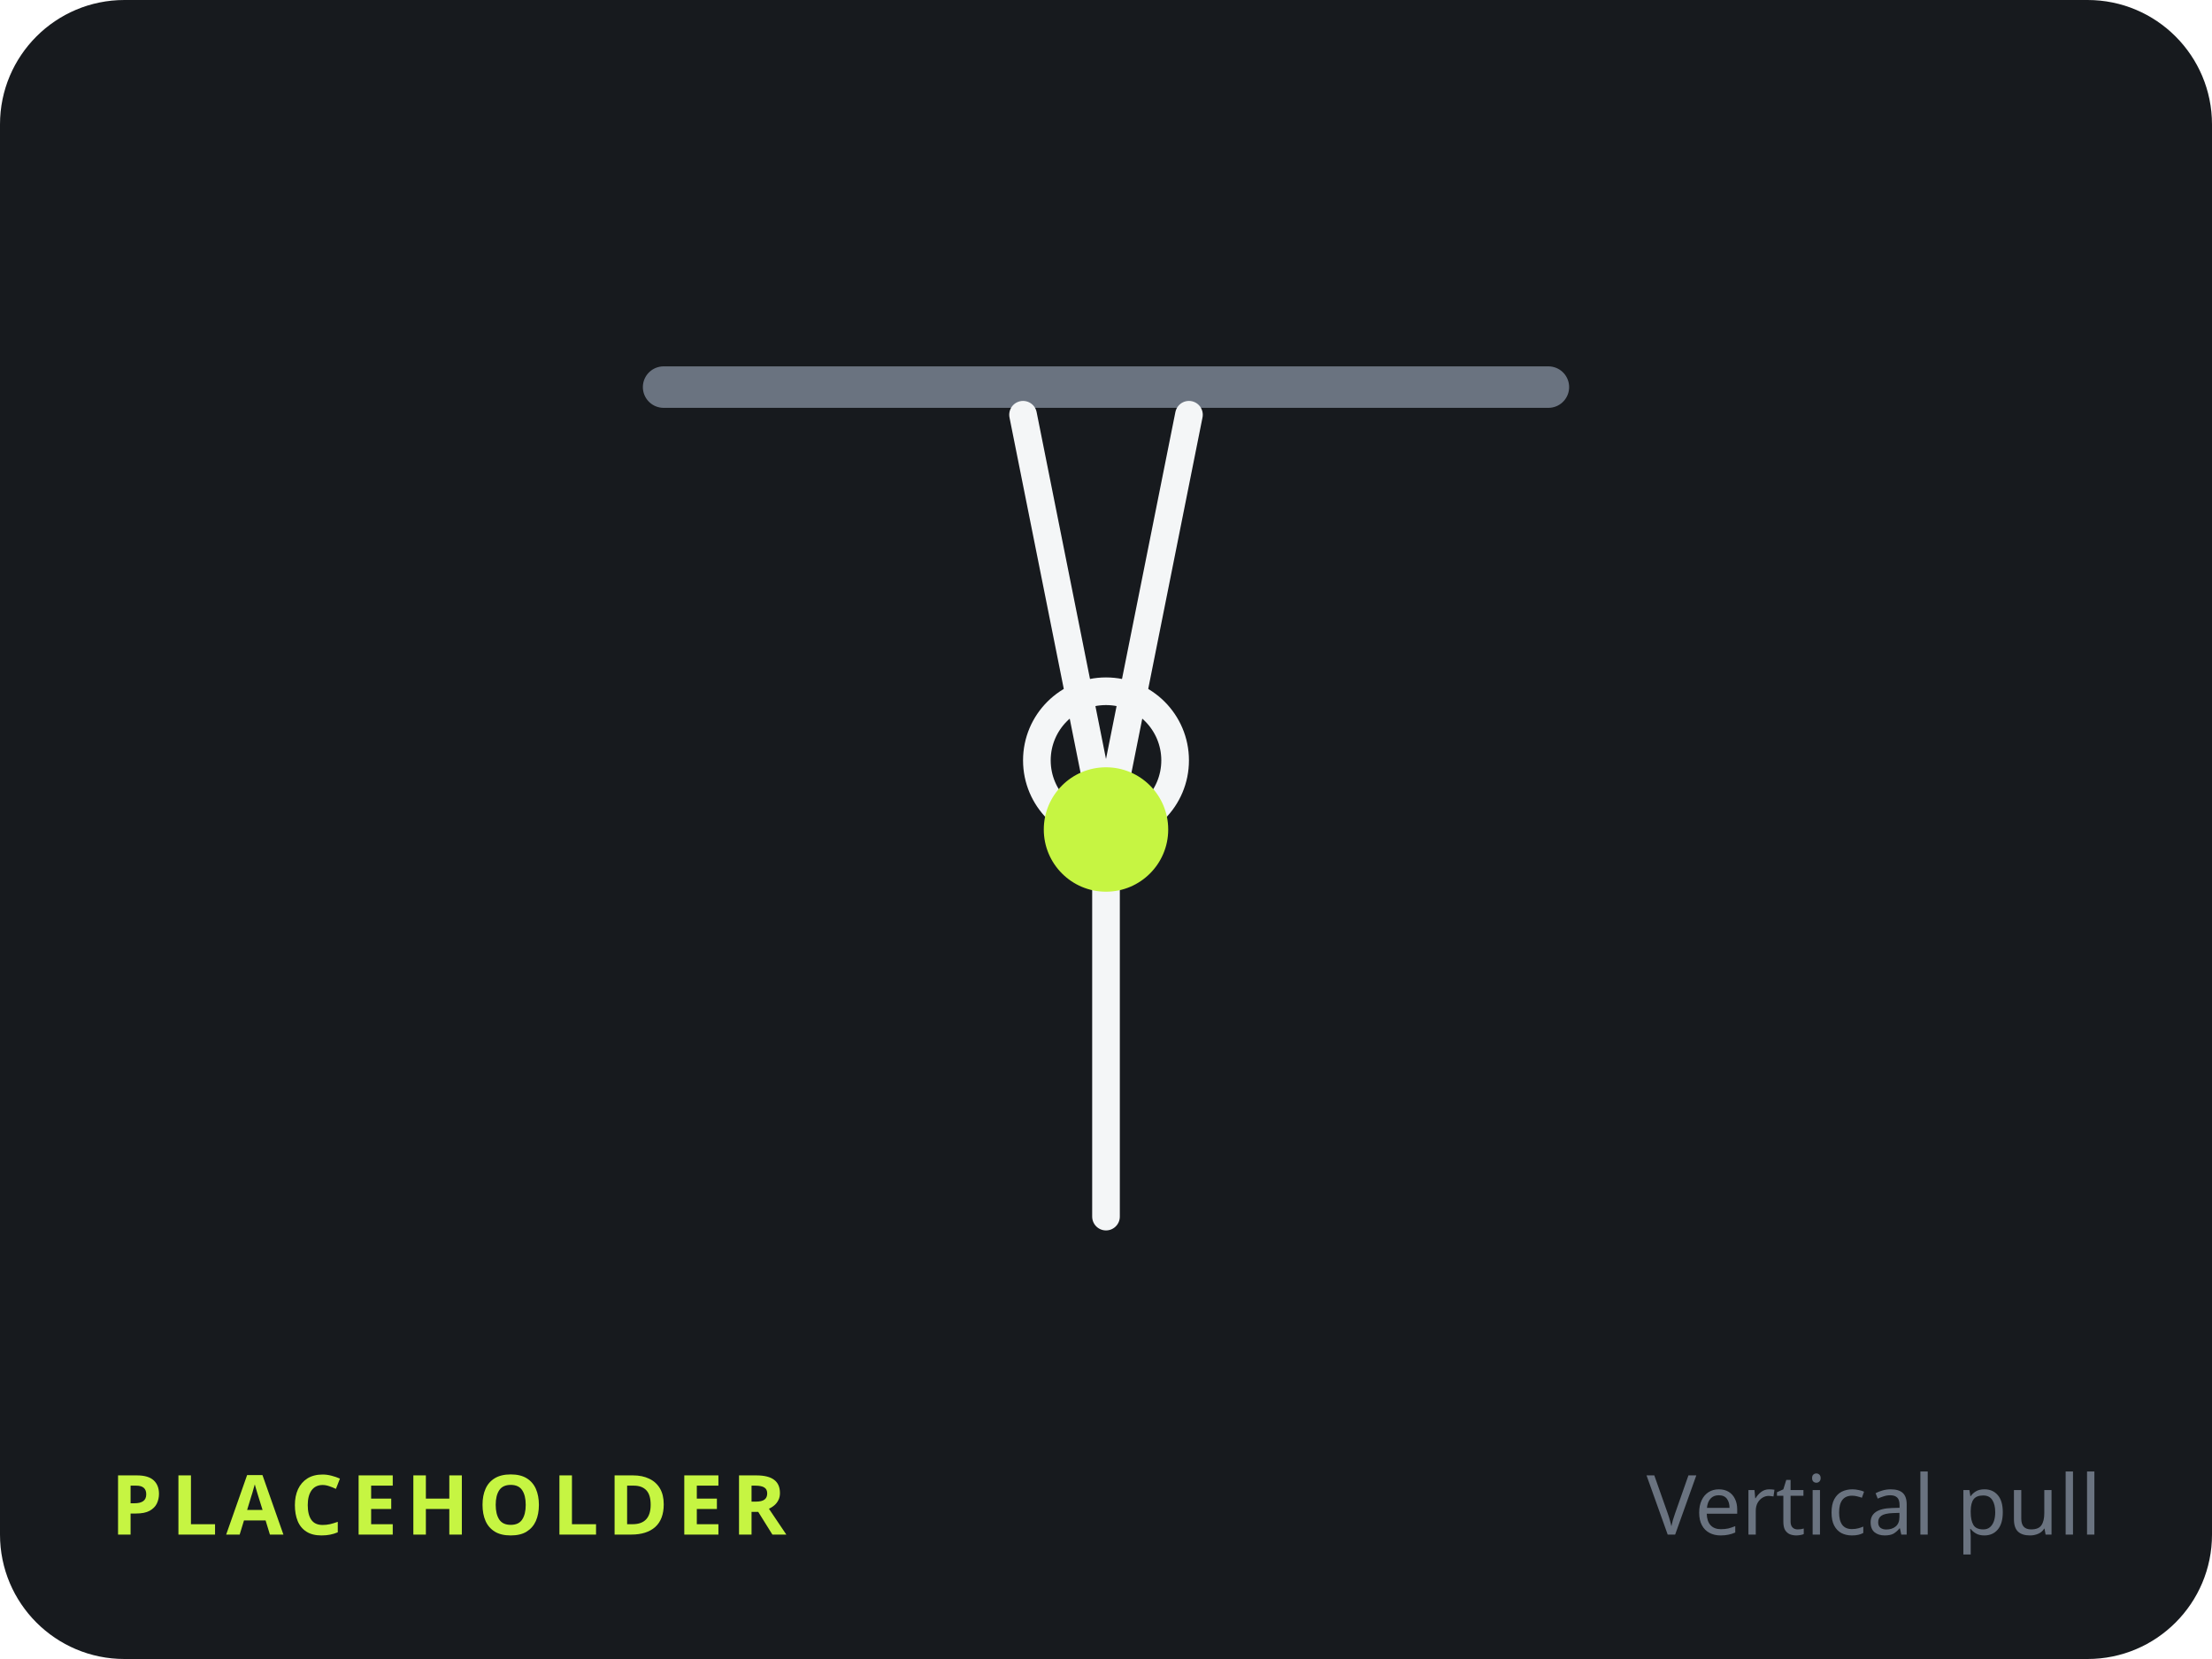
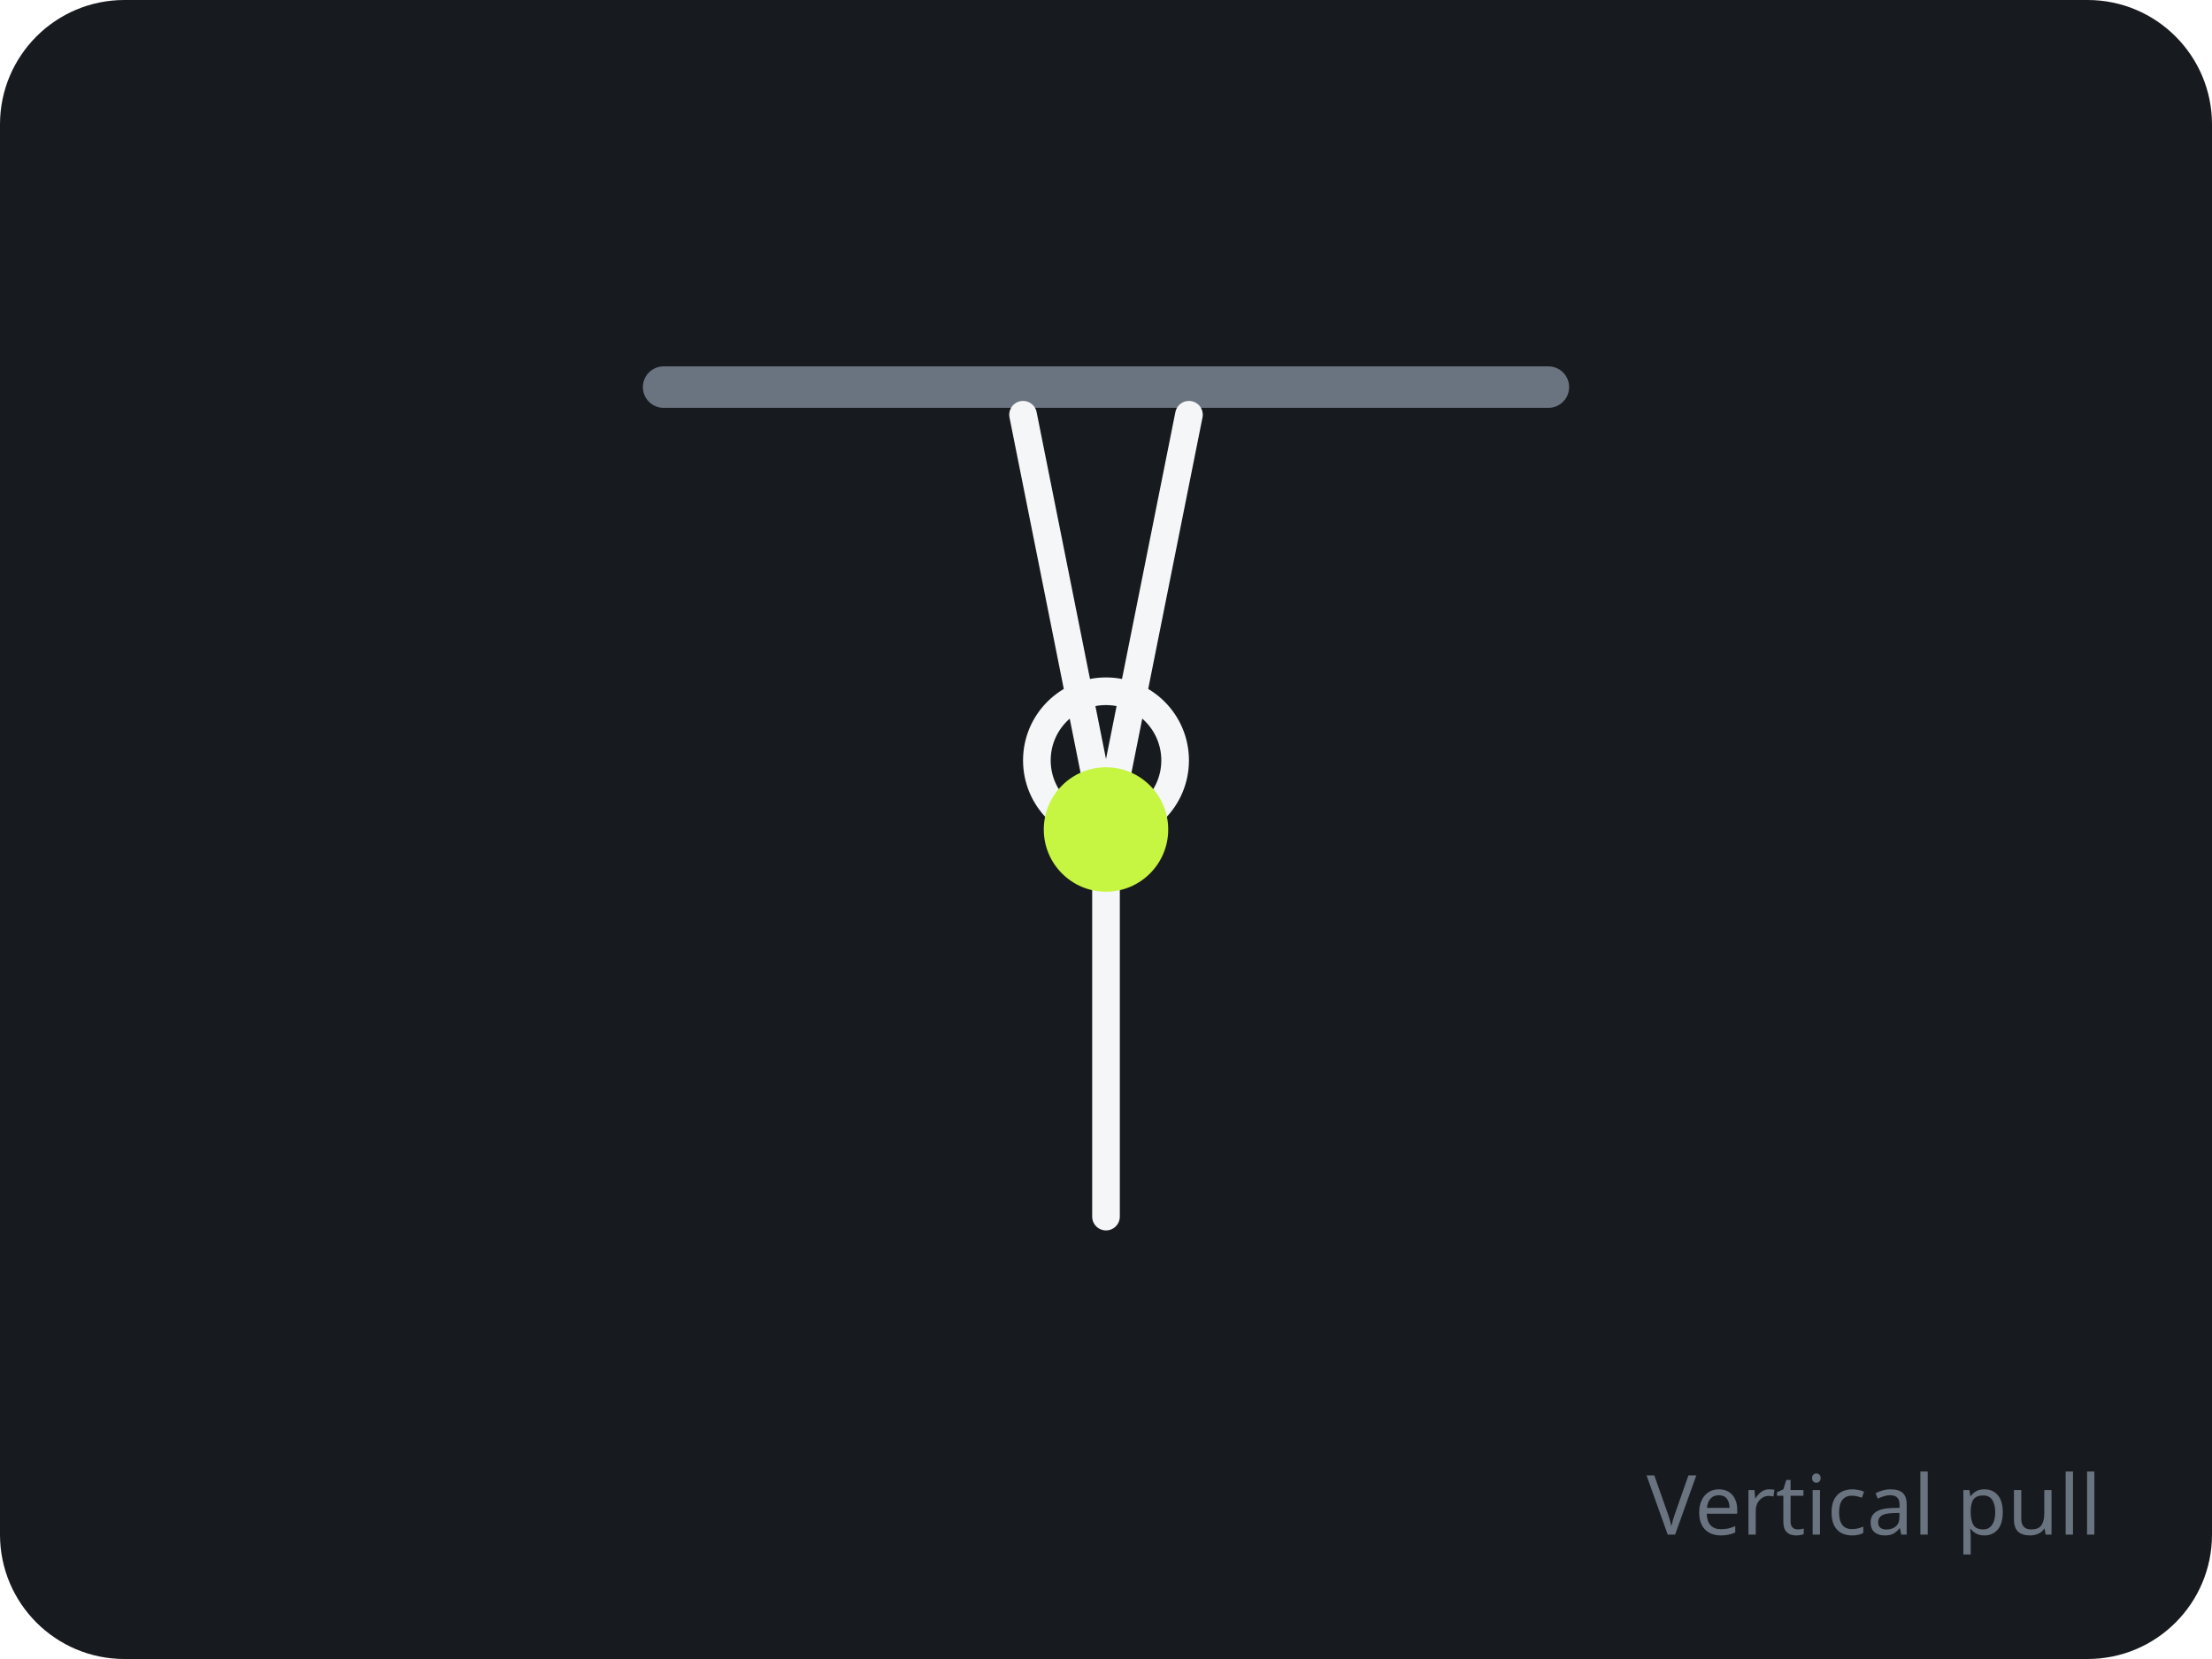
- <svg xmlns="http://www.w3.org/2000/svg" viewBox="0 0 320 240" width="320" height="240" role="img" aria-label="Placeholder demonstration: Vertical pull">
+ <svg xmlns="http://www.w3.org/2000/svg" viewBox="0 0 320 240" width="320" height="240" role="img" aria-label="Diagram: Vertical pull">
  <rect width="320" height="240" rx="18" fill="#171a1e" />
  <path d="M96 56 H224" stroke="#6a7380" stroke-width="6" stroke-linecap="round" />
  <circle cx="160" cy="110" r="10" stroke="#f4f6f7" stroke-width="4" stroke-linecap="round" fill="none" />
  <path d="M160 120 V176 M148 60 L160 120 M172 60 L160 120" stroke="#f4f6f7" stroke-width="4" stroke-linecap="round" fill="none" />
  <g>
    <circle cx="160" cy="120" r="9" fill="#c6f542" />
  </g>
-   <text x="16" y="222" font-family="system-ui, sans-serif" font-size="12" font-weight="700" fill="#c6f542" letter-spacing="1.2">PLACEHOLDER</text>
  <text x="304" y="222" text-anchor="end" font-family="system-ui, sans-serif" font-size="12" fill="#6a7380">Vertical pull</text>
</svg>
